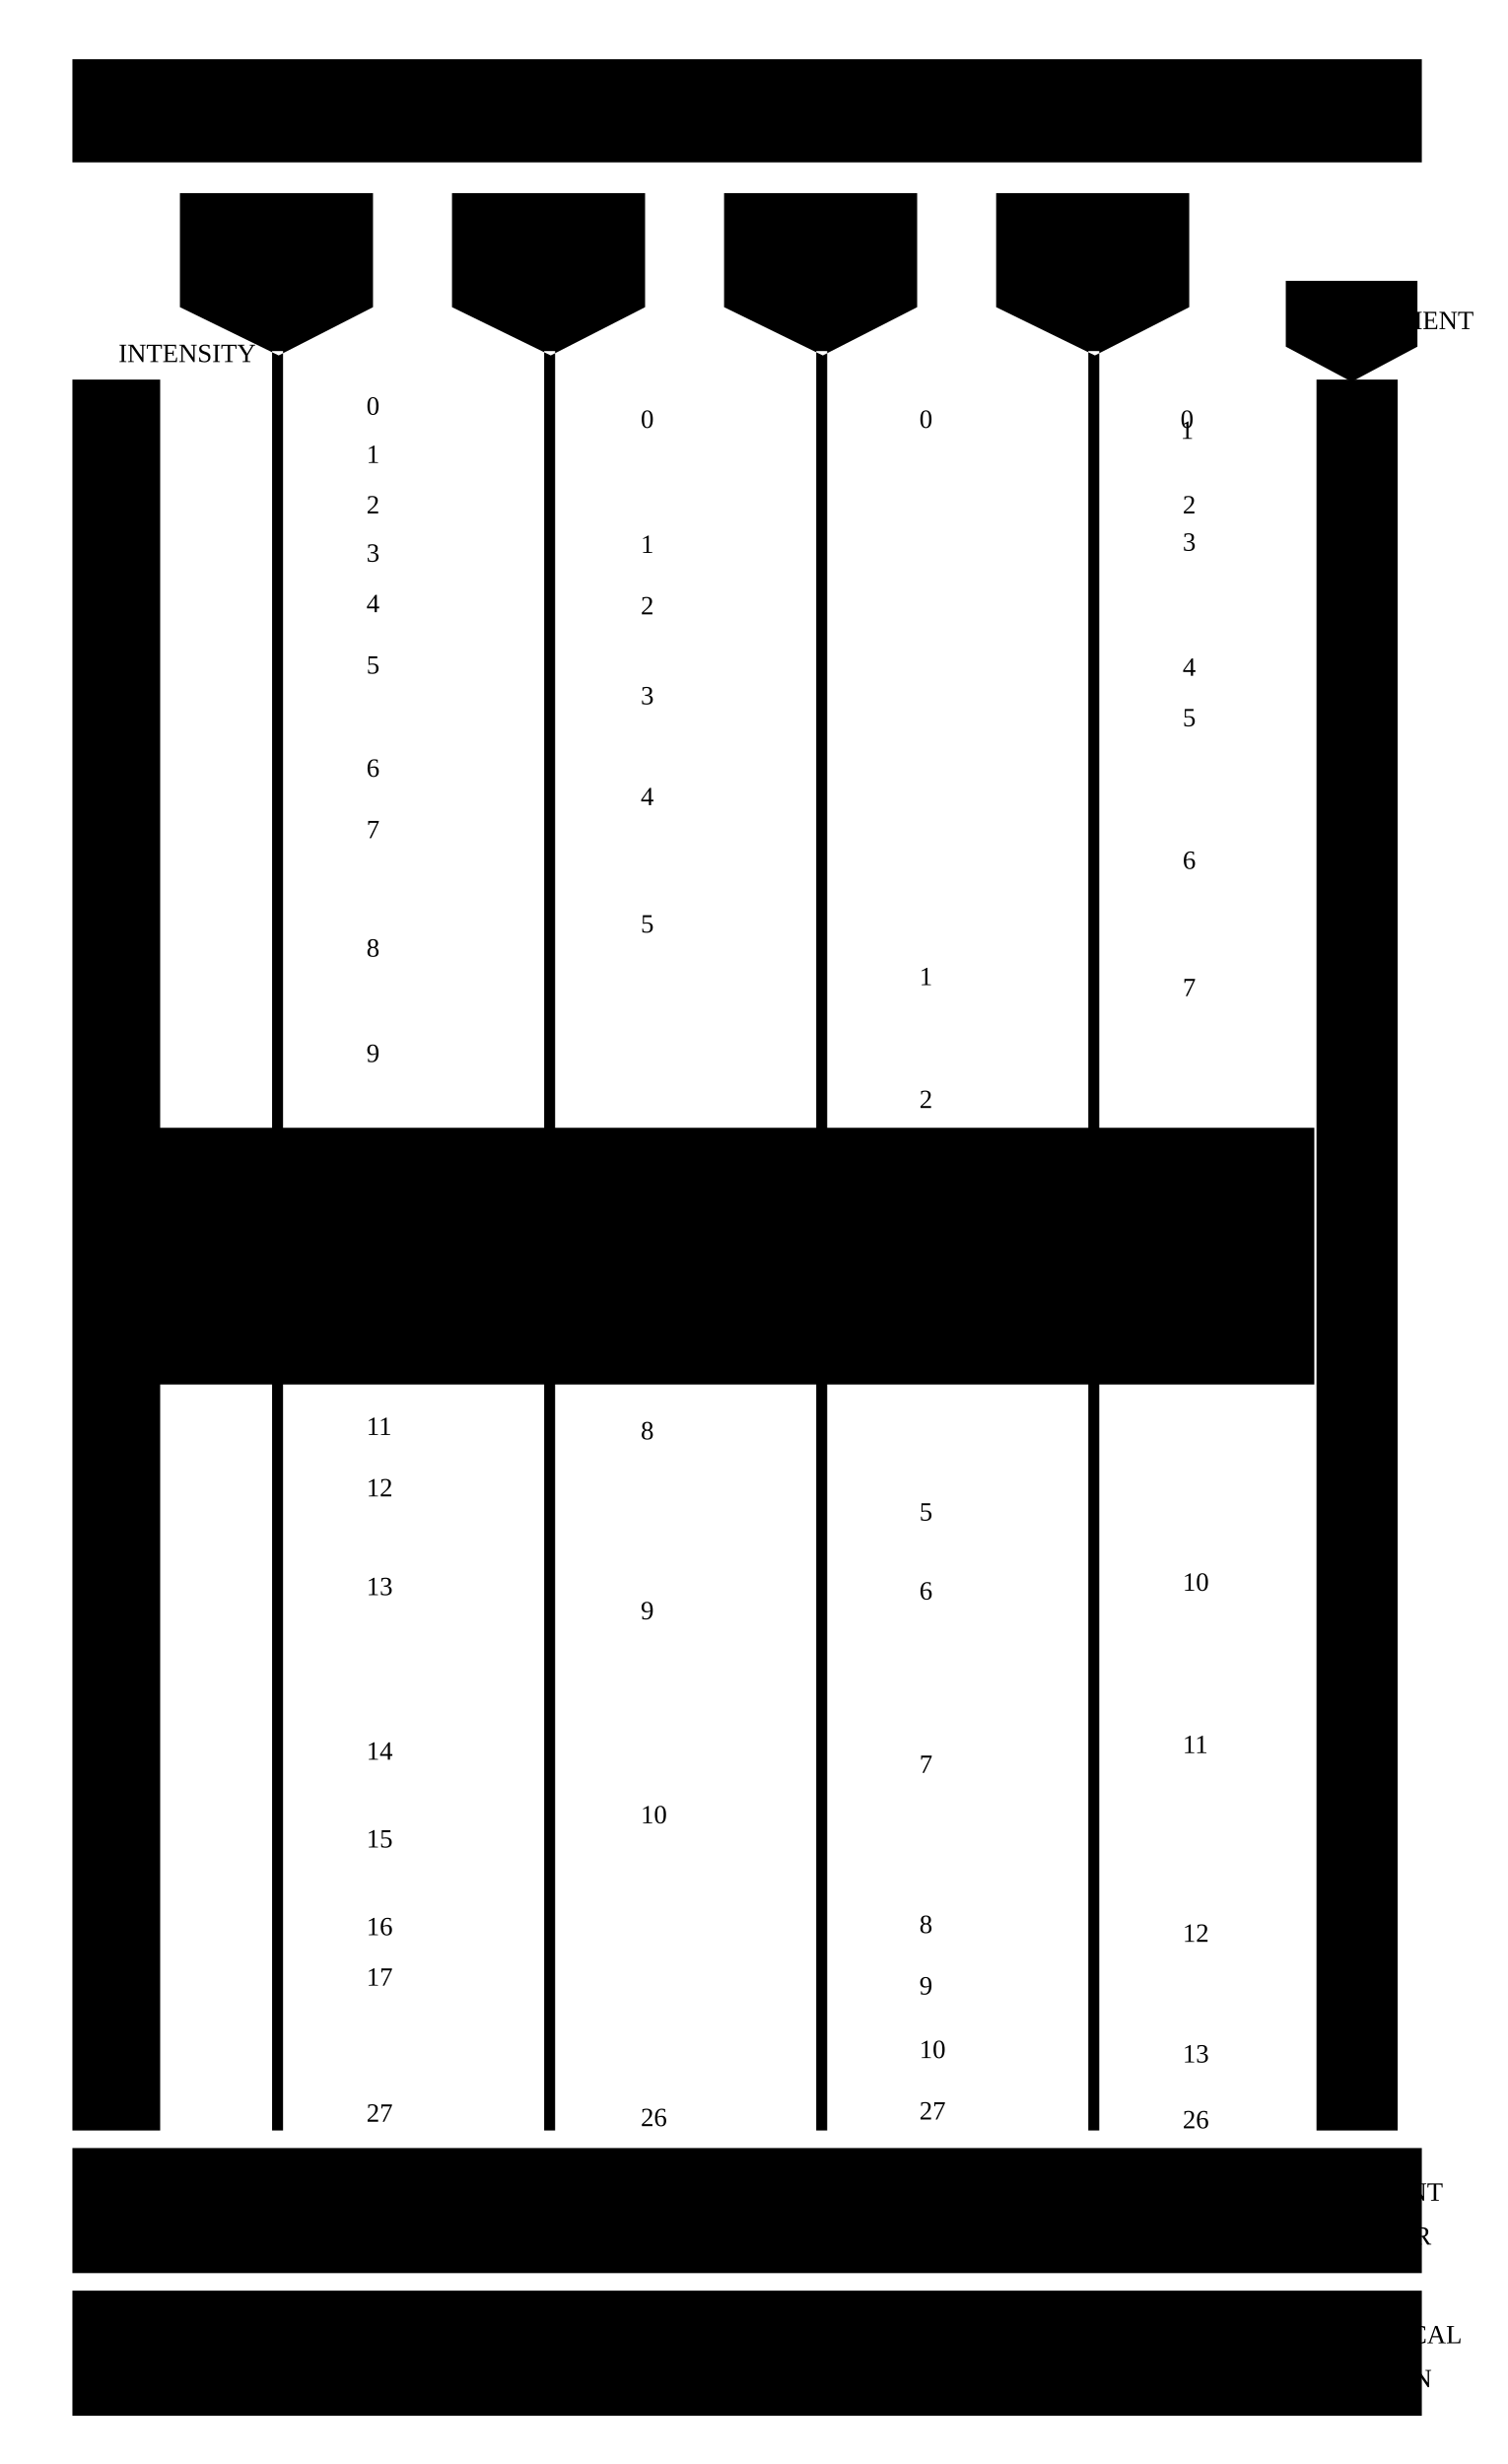
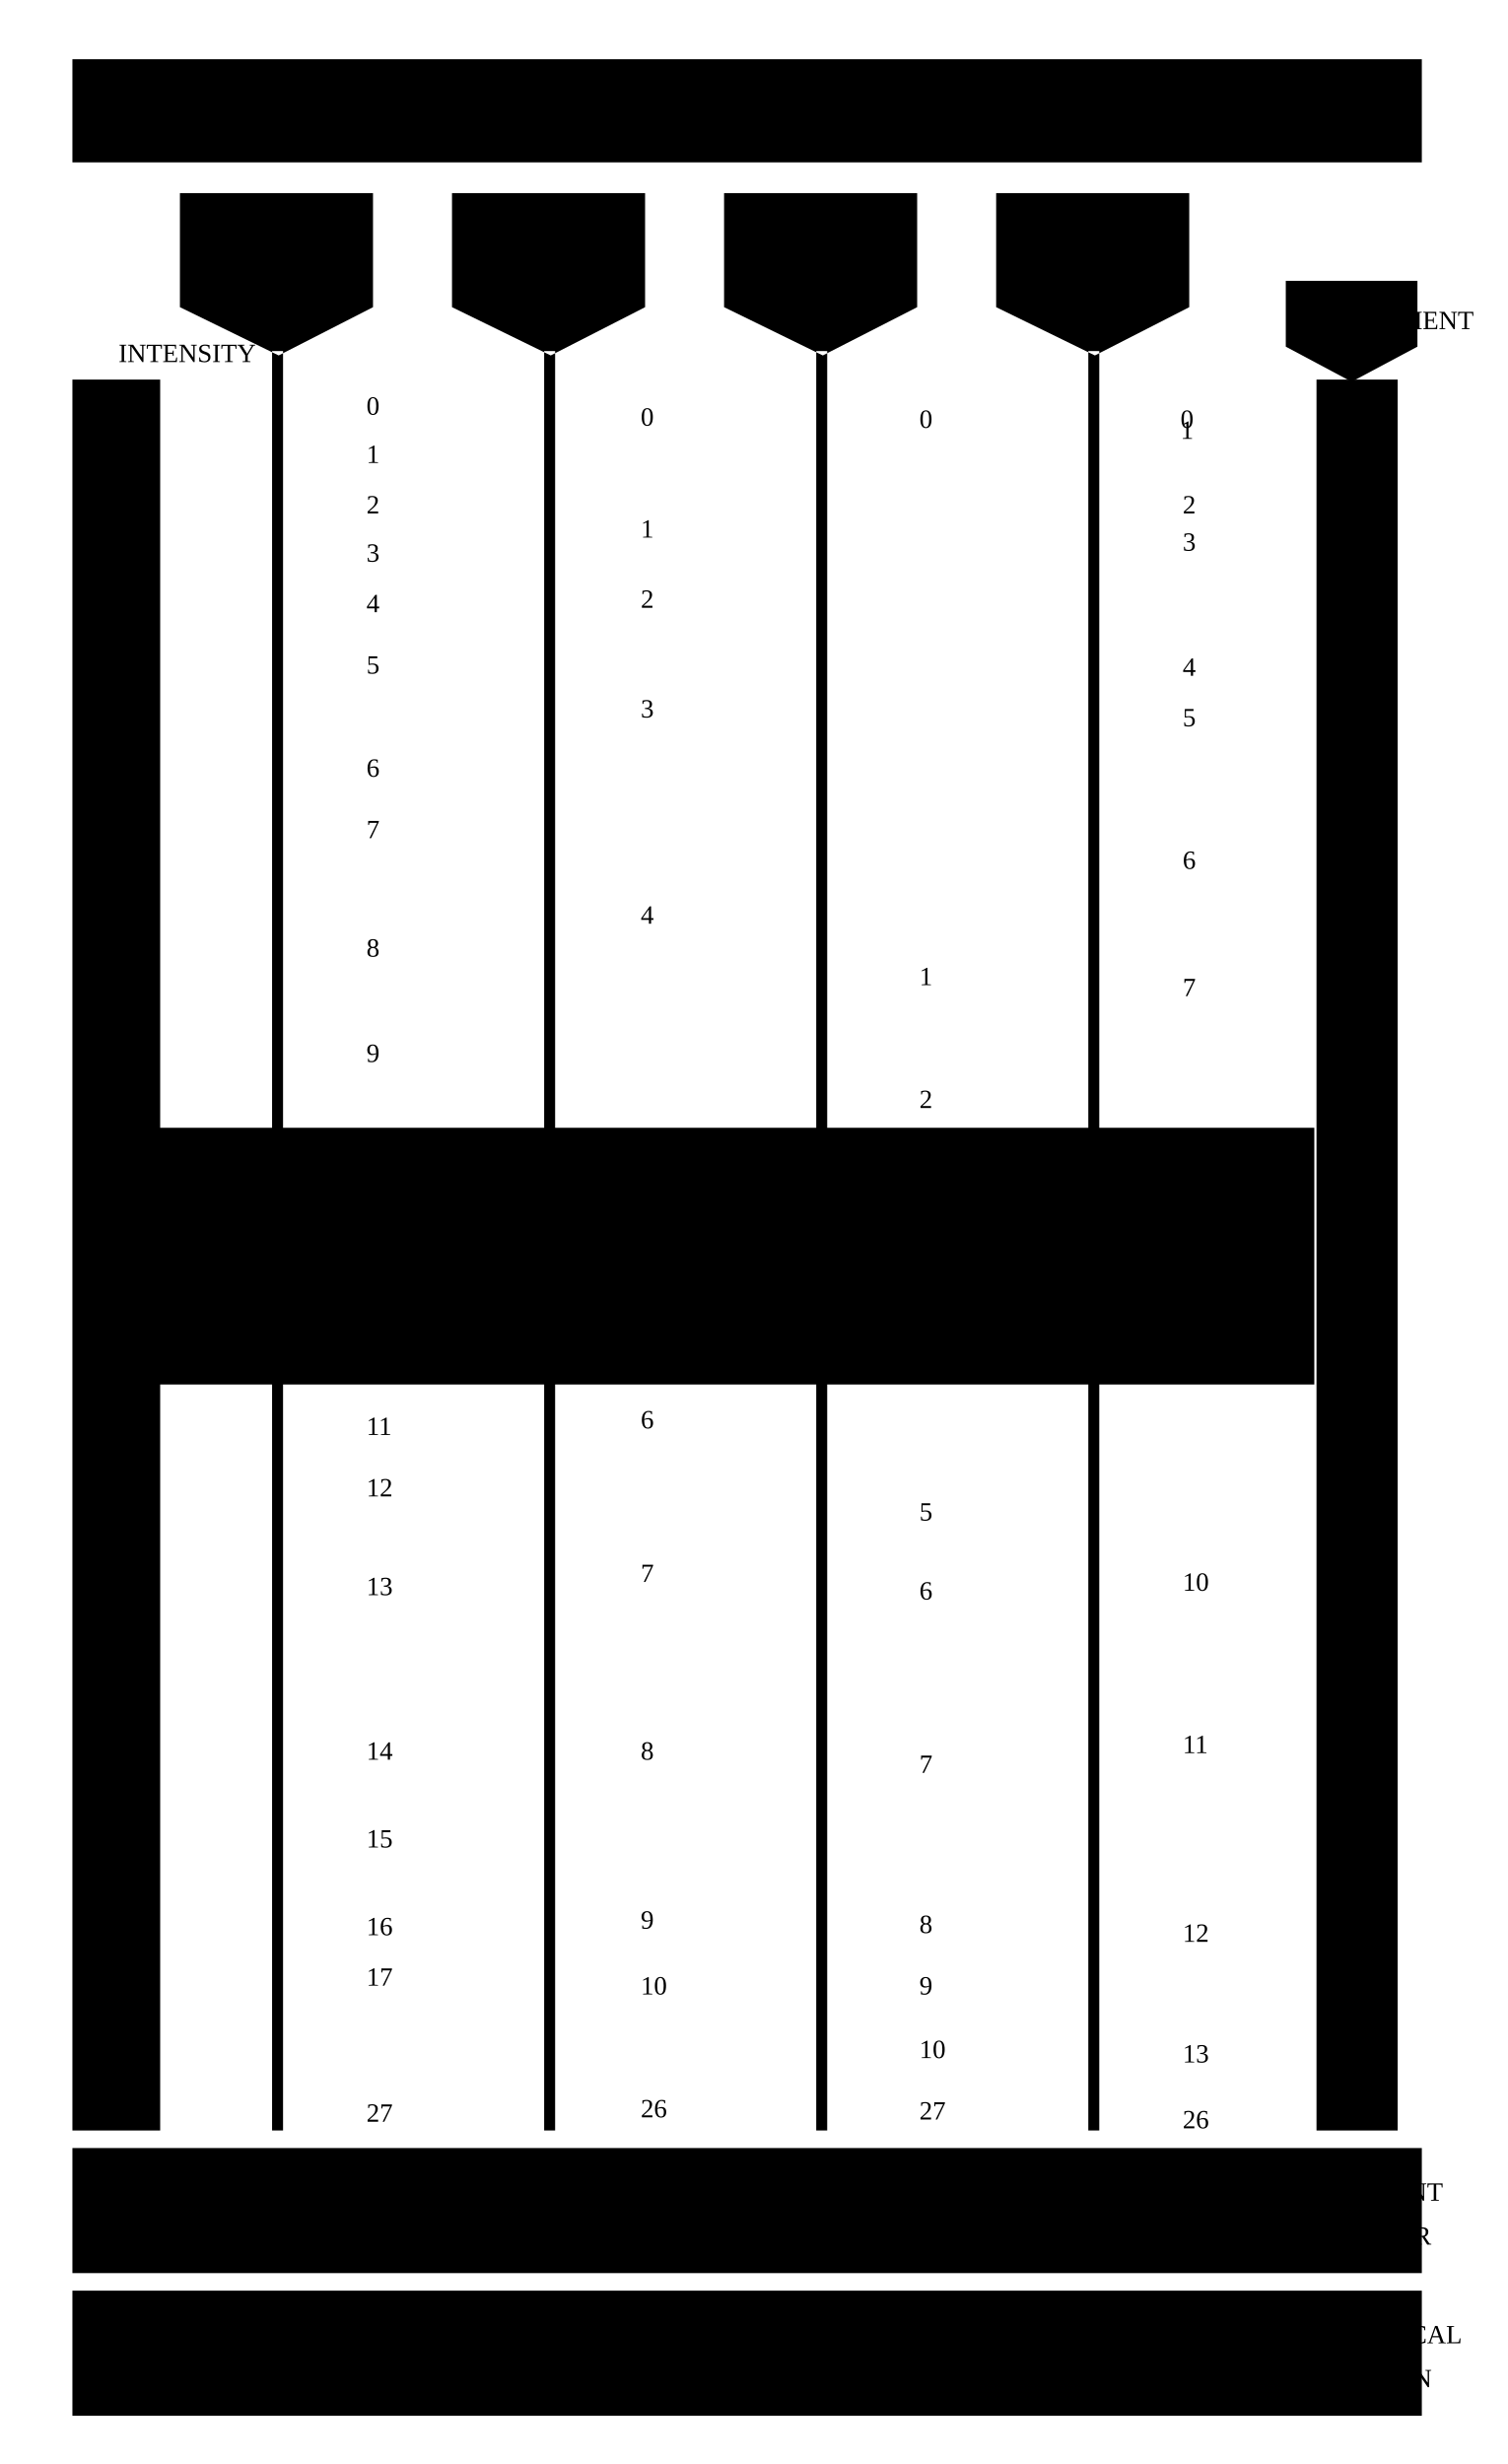
<svg xmlns="http://www.w3.org/2000/svg" viewBox="0 0 687 1123" version="1.1">
  <g>
    <g class="box">
      <path class="midpool" d="     M 72 514     l 527 0     l 0 117     l -527 0     Z" />
      <path d="     M 33 27     l 615 0     l 0 47     l -615 0     Z" />
      <path d="     M 33 173     l 0 798     l 40 0     l 0 -798     Z" />
      <path d="     M 600 173     l 0 798     l 37 0     l 0 -798     Z" />
      <path d="     M 586 128     l 60 0     l 0 30     l -30 16     l -30 -16      Z" />
      <path d="     M 33 979     l 615 0     l 0 57     l -615 0     Z" />
      <path class="gap" d="     M 70 984     l 112 0     l 0 47     l -112 0     Z" />
      <path class="gap" d="     M 196 984     l 112 0     l 0 47     l -112 0     Z" />
      <path class="gap" d="     M 319 984     l 112 0     l 0 47     l -112 0     Z" />
      <path class="gap" d="     M 442 984     l 112 0     l 0 47     l -112 0     Z" />
      <path d="     M 33 1044     l 615 0     l 0 57     l -615 0     Z" />
      <path class="gap" d="     M 70 1049     l 484 0     l 0 45     l -482 0     Z" />
    </g>
    <g class="dim">
      <path d="     M 82 88     l 88 0     l 0 52     l -43 22     l -45 -22     Z     M 124 160     l 0 811     l 5 0     l 0 -811     Z" />
      <path d="     M 206 88     l 88 0     l 0 52     l -43 22     l -45 -22     Z     M 248 160     l 0 811     l 5 0     l 0 -811     Z" />
      <path d="     M 330 88     l 88 0     l 0 52     l -43 22     l -45 -22     Z     M 372 160     l 0 811     l 5 0     l 0 -811     Z" />
      <path d="     M 454 88     l 88 0     l 0 52     l -43 22     l -45 -22     Z     M 496 160     l 0 811     l 5 0     l 0 -811     Z" />
    </g>
    <g class="indicators">
      <text class="indicator D segment-7" x="167" y="189">0</text>
      <text class="indicator D segment-7" x="167" y="211">1</text>
      <text class="indicator D segment-7" x="167" y="234">2</text>
      <text class="indicator D segment-7" x="167" y="256">3</text>
      <text class="indicator D segment-7" x="167" y="279">4</text>
      <text class="indicator D segment-6" x="167" y="307">5</text>
      <text class="indicator D segment-6" x="167" y="354">6</text>
      <text class="indicator D segment-6" x="167" y="382">7</text>
      <text class="indicator D segment-5" x="167" y="436">8</text>
      <text class="indicator D segment-5" x="167" y="484">9</text>
      <text class="indicator D segment-4" x="167" y="606">10</text>
      <text class="indicator D segment-3" x="167" y="654">11</text>
      <text class="indicator D segment-3" x="167" y="682">12</text>
      <text class="indicator D segment-3" x="167" y="727">13</text>
      <text class="indicator D segment-2" x="167" y="802">14</text>
      <text class="indicator D segment-2" x="167" y="842">15</text>
      <text class="indicator D segment-1" x="167" y="882">16</text>
      <text class="indicator D segment-1" x="167" y="905">17</text>
      <text class="indicator D segment-1" x="167" y="967">27</text>
-       <text class="indicator i segment-7" x="292" y="195">0</text>
-       <text class="indicator i segment-7" x="292" y="252">1</text>
-       <text class="indicator i segment-7" x="292" y="280">2</text>
-       <text class="indicator i segment-6" x="292" y="321">3</text>
-       <text class="indicator i segment-5" x="292" y="367">4</text>
-       <text class="indicator i segment-4" x="292" y="425">5</text>
-       <text class="indicator i segment-3" x="292" y="540">6</text>
-       <text class="indicator i segment-3" x="292" y="580">7</text>
-       <text class="indicator i segment-2" x="292" y="656">8</text>
-       <text class="indicator i segment-1" x="292" y="738">9</text>
-       <text class="indicator i segment-1" x="292" y="831">10</text>
-       <text class="indicator i segment-1" x="292" y="969">26</text>
+       <text class="indicator i segment-7" x="292" y="194">0</text>
+       <text class="indicator i segment-7" x="292" y="245">1</text>
+       <text class="indicator i segment-7" x="292" y="277">2</text>
+       <text class="indicator i segment-6" x="292" y="327">3</text>
+       <text class="indicator i segment-5" x="292" y="421">4</text>
+       <text class="indicator i segment-4" x="292" y="535">5</text>
+       <text class="indicator i segment-3" x="292" y="651">6</text>
+       <text class="indicator i segment-3" x="292" y="721">7</text>
+       <text class="indicator i segment-2" x="292" y="802">8</text>
+       <text class="indicator i segment-1" x="292" y="879">9</text>
+       <text class="indicator i segment-1" x="292" y="909">10</text>
+       <text class="indicator i segment-1" x="292" y="965">26</text>
      <text class="indicator S segment-7" x="419" y="195">0</text>
      <text class="indicator S segment-7" x="419" y="449">1</text>
      <text class="indicator S segment-6" x="419" y="505">2</text>
      <text class="indicator S segment-5" x="419" y="564">3</text>
      <text class="indicator S segment-4" x="419" y="623">4</text>
      <text class="indicator S segment-3" x="419" y="693">5</text>
      <text class="indicator S segment-3" x="419" y="729">6</text>
      <text class="indicator S segment-2" x="419" y="808">7</text>
      <text class="indicator S segment-2" x="419" y="881">8</text>
      <text class="indicator S segment-1" x="419" y="909">9</text>
      <text class="indicator S segment-1" x="419" y="938">10</text>
      <text class="indicator S segment-1" x="419" y="966">27</text>
      <text class="indicator C segment-7" x="538" y="195">0</text>
      <text class="indicator C segment-7" x="538" y="200">1</text>
      <text class="indicator C segment-7" x="539" y="234">2</text>
      <text class="indicator C segment-7" x="539" y="251">3</text>
      <text class="indicator C segment-6" x="539" y="308">4</text>
      <text class="indicator C segment-6" x="539" y="331">5</text>
      <text class="indicator C segment-5" x="539" y="396">6</text>
      <text class="indicator C segment-4" x="539" y="454">7</text>
      <text class="indicator C segment-4" x="539" y="541">8</text>
      <text class="indicator C segment-3" x="539" y="627">9</text>
      <text class="indicator C segment-2" x="539" y="725">10</text>
      <text class="indicator C segment-2" x="539" y="799">11</text>
      <text class="indicator C segment-1" x="539" y="885">12</text>
      <text class="indicator C segment-1" x="539" y="940">13</text>
      <text class="indicator C segment-1" x="539" y="970">26</text>
    </g>
  </g>
  <g class="label">
    <text class="label segment" x="620" y="242">7</text>
    <text class="label segment" x="620" y="355">6</text>
    <text class="label segment" x="620" y="471">5</text>
    <text class="label segment" x="620" y="584">4</text>
    <text class="label segment" x="620" y="700">3</text>
    <text class="label segment" x="620" y="824">2</text>
    <text class="label segment" x="620" y="934">1</text>
    <text class="label intensity" x="52" y="195">28</text>
    <text class="label intensity" x="52" y="223">27</text>
    <text class="label intensity" x="52" y="252">26</text>
    <text class="label intensity" x="52" y="280">25</text>
    <text class="label intensity" x="52" y="309">24</text>
    <text class="label intensity" x="52" y="338">23</text>
    <text class="label intensity" x="52" y="366">22</text>
    <text class="label intensity" x="52" y="395">21</text>
    <text class="label intensity" x="52" y="423">20</text>
    <text class="label intensity" x="52" y="452">19</text>
    <text class="label intensity" x="52" y="481">18</text>
    <text class="label intensity" x="52" y="509">17</text>
    <text class="label intensity" x="52" y="538">16</text>
    <text class="label intensity" x="52" y="566">15</text>
    <text class="label intensity" x="52" y="595">14</text>
    <text class="label intensity" x="52" y="624">13</text>
    <text class="label intensity" x="52" y="652">12</text>
    <text class="label intensity" x="52" y="681">11</text>
    <text class="label intensity" x="52" y="709">10</text>
    <text class="label intensity" x="52" y="738">9</text>
    <text class="label intensity" x="52" y="767">8</text>
    <text class="label intensity" x="52" y="795">7</text>
    <text class="label intensity" x="52" y="824">6</text>
    <text class="label intensity" x="52" y="852">5</text>
    <text class="label intensity" x="52" y="881">4</text>
    <text class="label intensity" x="52" y="910">3</text>
    <text class="label intensity" x="52" y="938">2</text>
    <text class="label intensity" x="52" y="967">1</text>
    <text class="label disc D" x="129" y="143">D</text>
    <text class="label disc i" x="249" y="143">i</text>
    <text class="label disc S" x="374" y="143">S</text>
    <text class="label disc C" x="498" y="143">C</text>
    <text class="label header" x="344" y="65">GRAPH II</text>
    <text class="header intensity" x="54" y="165">INTENSITY</text>
    <text class="header segment" x="615" y="150">SEGMENT</text>
    <text class="label gaplabel" x="601" y="1003">SEGMENT</text>
    <text class="label gaplabel" x="601" y="1023">NUMBER</text>
    <text class="label gaplabel" x="601" y="1068">CLASSICAL</text>
    <text class="label gaplabel" x="601" y="1088">PATTERN</text>
    <line stroke-dasharray="5,5" x1="73" x2="601" y1="285" y2="285" />
    <line stroke-dasharray="5,5" x1="73" x2="601" y1="400" y2="400" />
    <line stroke-dasharray="5,5" x1="73" x2="601" y1="515" y2="515" />
    <line stroke-dasharray="5,5" x1="73" x2="601" y1="630" y2="630" />
    <line stroke-dasharray="5,5" x1="73" x2="601" y1="745" y2="745" />
    <line stroke-dasharray="5,5" x1="73" x2="601" y1="859" y2="859" />
  </g>
  <g class="result">
    <text x="129" y="1022" class="sn dim-D">0</text>
    <text x="249" y="1022" class="sn dim-i">0</text>
    <text x="374" y="1022" class="sn dim-S">0</text>
    <text x="498" y="1022" class="sn dim-C">0</text>
    <text class="cp" x="313" y="1086">Pattern</text>
  </g>
</svg>
